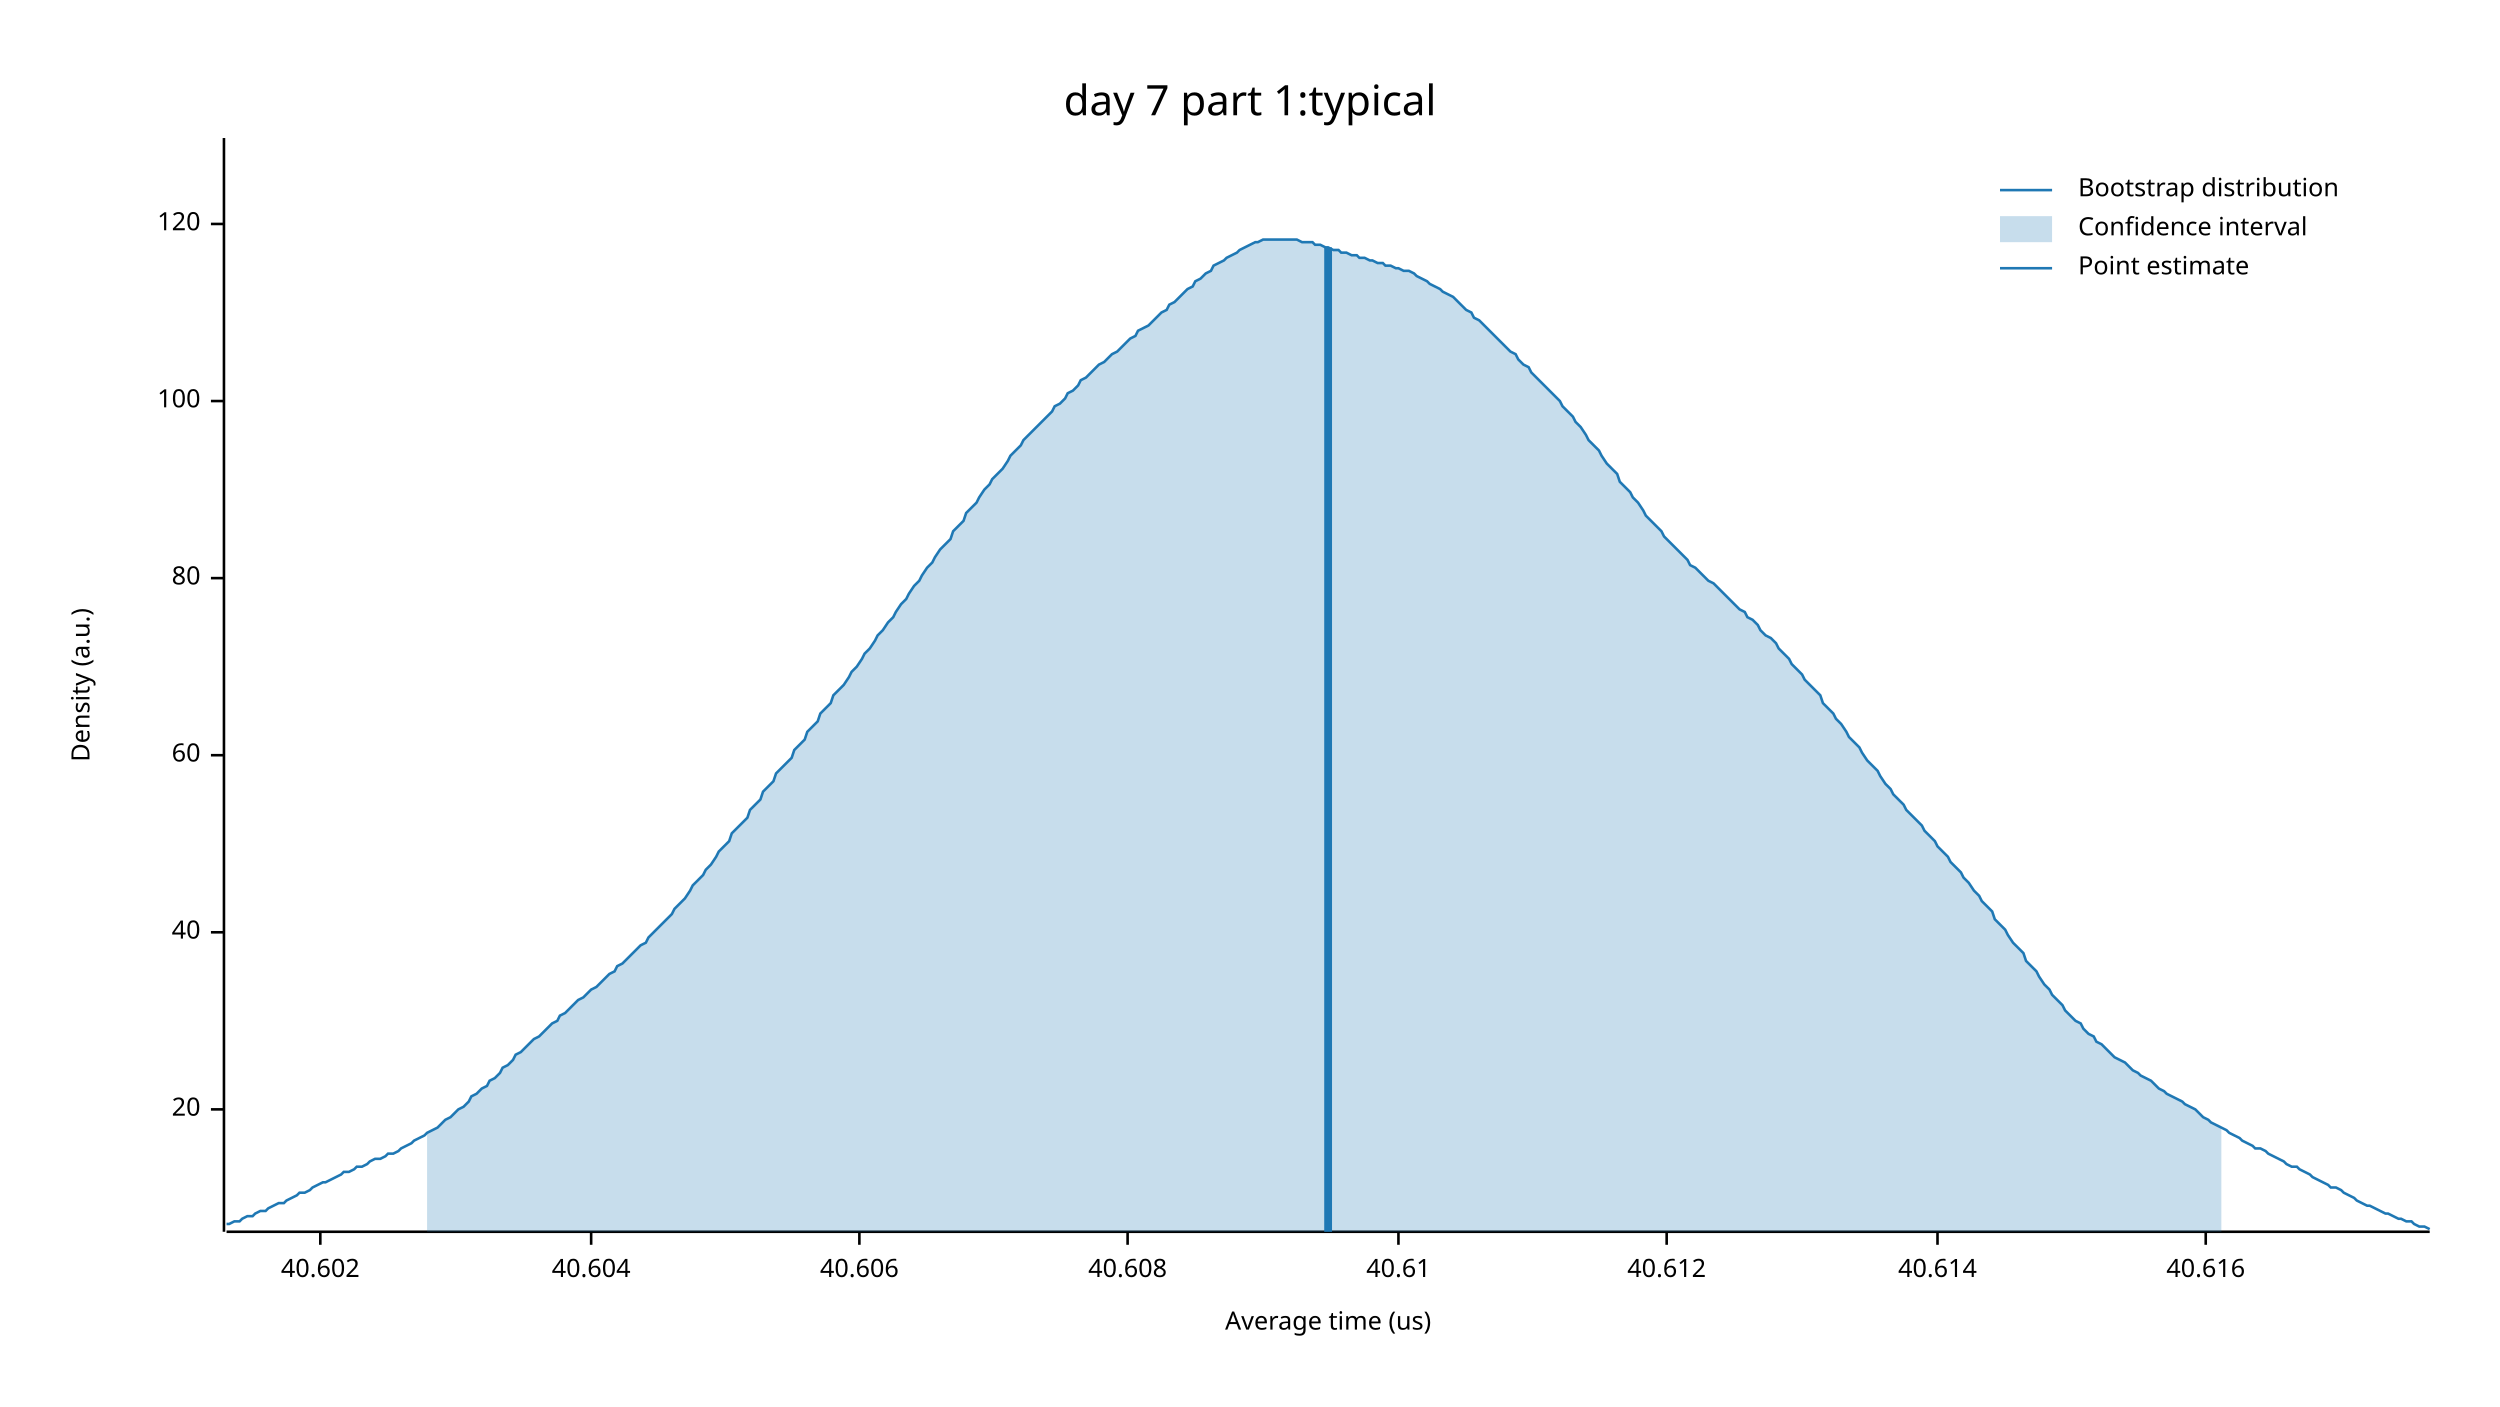
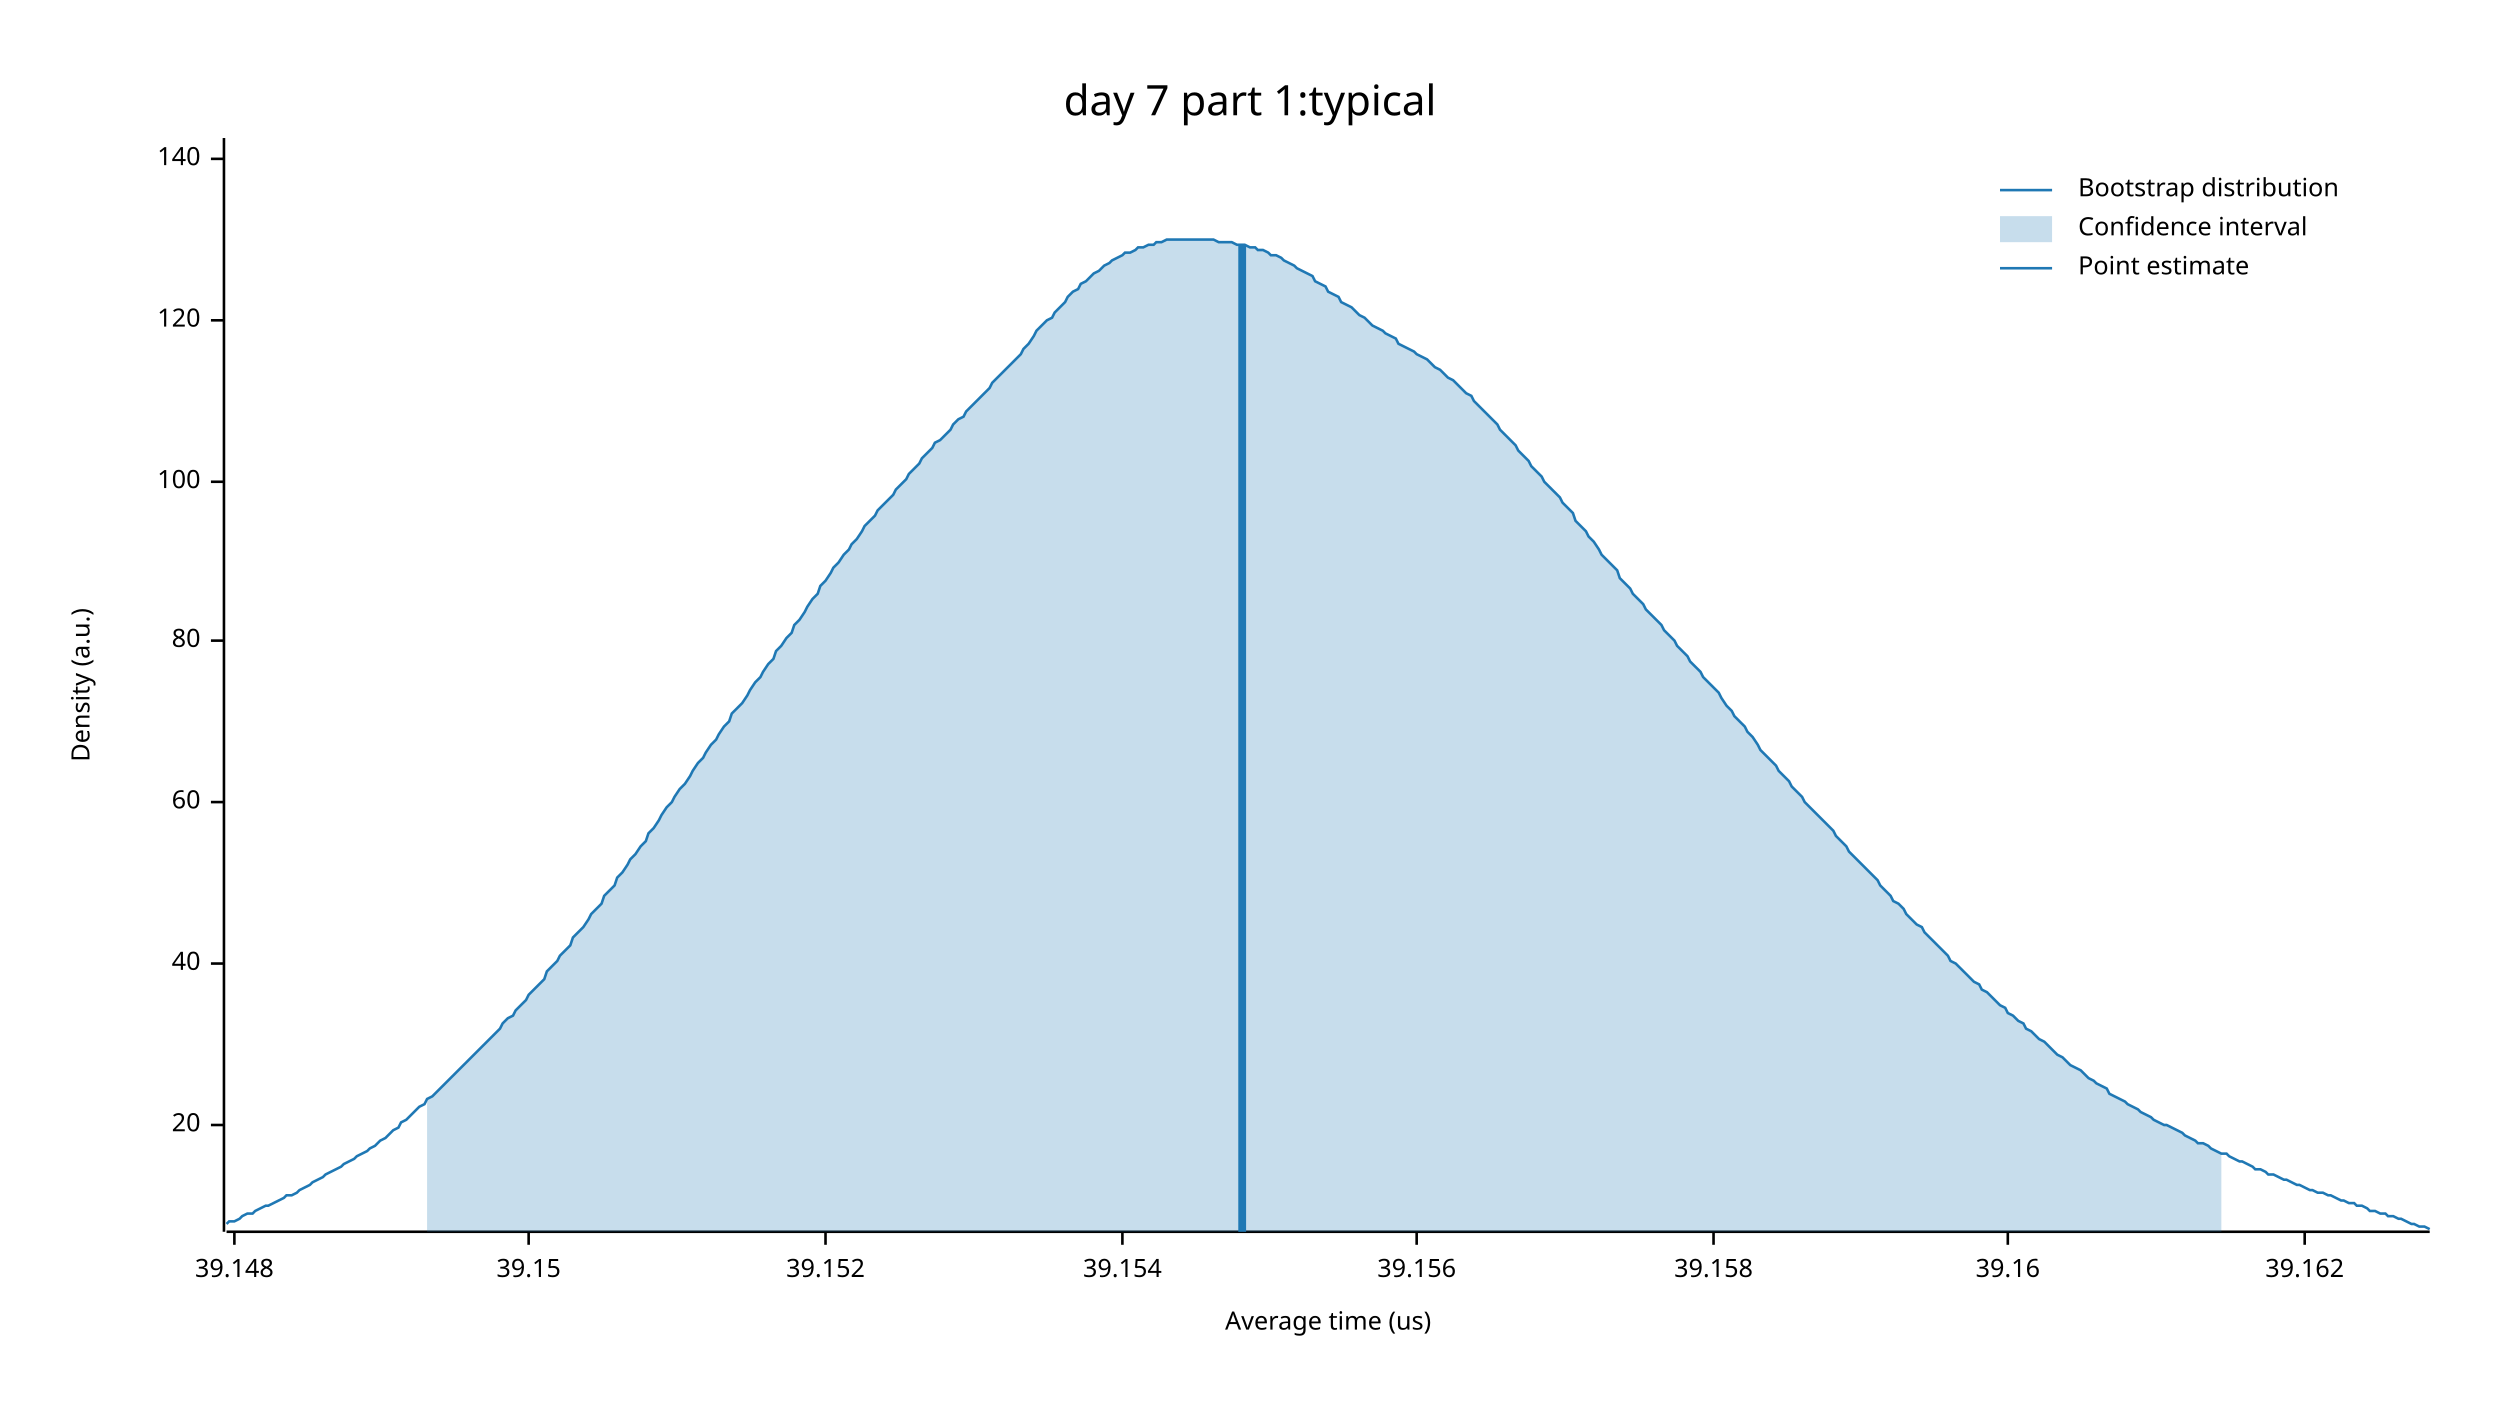
<svg xmlns="http://www.w3.org/2000/svg" width="960" height="540" viewBox="0 0 960 540">
  <text x="480" y="32" dy="0.76em" text-anchor="middle" font-family="sans-serif" font-size="16.129" opacity="1" fill="#000000">
day 7 part 1:typical
</text>
  <text x="27" y="263" dy="0.76em" text-anchor="middle" font-family="sans-serif" font-size="9.677" opacity="1" fill="#000000" transform="rotate(270, 27, 263)">
Density (a.u.)
</text>
  <text x="510" y="513" dy="-0.5ex" text-anchor="middle" font-family="sans-serif" font-size="9.677" opacity="1" fill="#000000">
Average time (us)
</text>
  <polyline fill="none" opacity="1" stroke="#000000" stroke-width="1" points="86,53 86,473 " />
-   <text x="77" y="426" dy="0.5ex" text-anchor="end" font-family="sans-serif" font-size="9.677" opacity="1" fill="#000000">
+   <text x="77" y="432" dy="0.5ex" text-anchor="end" font-family="sans-serif" font-size="9.677" opacity="1" fill="#000000">
20
</text>
-   <polyline fill="none" opacity="1" stroke="#000000" stroke-width="1" points="81,426 86,426 " />
-   <text x="77" y="358" dy="0.5ex" text-anchor="end" font-family="sans-serif" font-size="9.677" opacity="1" fill="#000000">
+   <polyline fill="none" opacity="1" stroke="#000000" stroke-width="1" points="81,432 86,432 " />
+   <text x="77" y="370" dy="0.5ex" text-anchor="end" font-family="sans-serif" font-size="9.677" opacity="1" fill="#000000">
40
</text>
-   <polyline fill="none" opacity="1" stroke="#000000" stroke-width="1" points="81,358 86,358 " />
-   <text x="77" y="290" dy="0.5ex" text-anchor="end" font-family="sans-serif" font-size="9.677" opacity="1" fill="#000000">
+   <polyline fill="none" opacity="1" stroke="#000000" stroke-width="1" points="81,370 86,370 " />
+   <text x="77" y="308" dy="0.5ex" text-anchor="end" font-family="sans-serif" font-size="9.677" opacity="1" fill="#000000">
60
</text>
-   <polyline fill="none" opacity="1" stroke="#000000" stroke-width="1" points="81,290 86,290 " />
-   <text x="77" y="222" dy="0.5ex" text-anchor="end" font-family="sans-serif" font-size="9.677" opacity="1" fill="#000000">
+   <polyline fill="none" opacity="1" stroke="#000000" stroke-width="1" points="81,308 86,308 " />
+   <text x="77" y="246" dy="0.5ex" text-anchor="end" font-family="sans-serif" font-size="9.677" opacity="1" fill="#000000">
80
</text>
-   <polyline fill="none" opacity="1" stroke="#000000" stroke-width="1" points="81,222 86,222 " />
-   <text x="77" y="154" dy="0.5ex" text-anchor="end" font-family="sans-serif" font-size="9.677" opacity="1" fill="#000000">
+   <polyline fill="none" opacity="1" stroke="#000000" stroke-width="1" points="81,246 86,246 " />
+   <text x="77" y="185" dy="0.5ex" text-anchor="end" font-family="sans-serif" font-size="9.677" opacity="1" fill="#000000">
100
</text>
-   <polyline fill="none" opacity="1" stroke="#000000" stroke-width="1" points="81,154 86,154 " />
-   <text x="77" y="86" dy="0.5ex" text-anchor="end" font-family="sans-serif" font-size="9.677" opacity="1" fill="#000000">
+   <polyline fill="none" opacity="1" stroke="#000000" stroke-width="1" points="81,185 86,185 " />
+   <text x="77" y="123" dy="0.5ex" text-anchor="end" font-family="sans-serif" font-size="9.677" opacity="1" fill="#000000">
120
</text>
-   <polyline fill="none" opacity="1" stroke="#000000" stroke-width="1" points="81,86 86,86 " />
+   <polyline fill="none" opacity="1" stroke="#000000" stroke-width="1" points="81,123 86,123 " />
+   <text x="77" y="61" dy="0.5ex" text-anchor="end" font-family="sans-serif" font-size="9.677" opacity="1" fill="#000000">
+ 140
+ </text>
+   <polyline fill="none" opacity="1" stroke="#000000" stroke-width="1" points="81,61 86,61 " />
  <polyline fill="none" opacity="1" stroke="#000000" stroke-width="1" points="87,473 933,473 " />
-   <text x="123" y="483" dy="0.76em" text-anchor="middle" font-family="sans-serif" font-size="9.677" opacity="1" fill="#000000">
- 40.602
+   <text x="90" y="483" dy="0.76em" text-anchor="middle" font-family="sans-serif" font-size="9.677" opacity="1" fill="#000000">
+ 39.148
</text>
-   <polyline fill="none" opacity="1" stroke="#000000" stroke-width="1" points="123,473 123,478 " />
-   <text x="227" y="483" dy="0.76em" text-anchor="middle" font-family="sans-serif" font-size="9.677" opacity="1" fill="#000000">
- 40.604
+   <polyline fill="none" opacity="1" stroke="#000000" stroke-width="1" points="90,473 90,478 " />
+   <text x="203" y="483" dy="0.76em" text-anchor="middle" font-family="sans-serif" font-size="9.677" opacity="1" fill="#000000">
+ 39.15
</text>
-   <polyline fill="none" opacity="1" stroke="#000000" stroke-width="1" points="227,473 227,478 " />
-   <text x="330" y="483" dy="0.76em" text-anchor="middle" font-family="sans-serif" font-size="9.677" opacity="1" fill="#000000">
- 40.606
+   <polyline fill="none" opacity="1" stroke="#000000" stroke-width="1" points="203,473 203,478 " />
+   <text x="317" y="483" dy="0.76em" text-anchor="middle" font-family="sans-serif" font-size="9.677" opacity="1" fill="#000000">
+ 39.152
</text>
-   <polyline fill="none" opacity="1" stroke="#000000" stroke-width="1" points="330,473 330,478 " />
-   <text x="433" y="483" dy="0.76em" text-anchor="middle" font-family="sans-serif" font-size="9.677" opacity="1" fill="#000000">
- 40.608
+   <polyline fill="none" opacity="1" stroke="#000000" stroke-width="1" points="317,473 317,478 " />
+   <text x="431" y="483" dy="0.76em" text-anchor="middle" font-family="sans-serif" font-size="9.677" opacity="1" fill="#000000">
+ 39.154
</text>
-   <polyline fill="none" opacity="1" stroke="#000000" stroke-width="1" points="433,473 433,478 " />
-   <text x="537" y="483" dy="0.76em" text-anchor="middle" font-family="sans-serif" font-size="9.677" opacity="1" fill="#000000">
- 40.61
+   <polyline fill="none" opacity="1" stroke="#000000" stroke-width="1" points="431,473 431,478 " />
+   <text x="544" y="483" dy="0.76em" text-anchor="middle" font-family="sans-serif" font-size="9.677" opacity="1" fill="#000000">
+ 39.156
</text>
-   <polyline fill="none" opacity="1" stroke="#000000" stroke-width="1" points="537,473 537,478 " />
-   <text x="640" y="483" dy="0.76em" text-anchor="middle" font-family="sans-serif" font-size="9.677" opacity="1" fill="#000000">
- 40.612
+   <polyline fill="none" opacity="1" stroke="#000000" stroke-width="1" points="544,473 544,478 " />
+   <text x="658" y="483" dy="0.76em" text-anchor="middle" font-family="sans-serif" font-size="9.677" opacity="1" fill="#000000">
+ 39.158
</text>
-   <polyline fill="none" opacity="1" stroke="#000000" stroke-width="1" points="640,473 640,478 " />
-   <text x="744" y="483" dy="0.76em" text-anchor="middle" font-family="sans-serif" font-size="9.677" opacity="1" fill="#000000">
- 40.614
+   <polyline fill="none" opacity="1" stroke="#000000" stroke-width="1" points="658,473 658,478 " />
+   <text x="771" y="483" dy="0.76em" text-anchor="middle" font-family="sans-serif" font-size="9.677" opacity="1" fill="#000000">
+ 39.16
</text>
-   <polyline fill="none" opacity="1" stroke="#000000" stroke-width="1" points="744,473 744,478 " />
-   <text x="847" y="483" dy="0.76em" text-anchor="middle" font-family="sans-serif" font-size="9.677" opacity="1" fill="#000000">
- 40.616
+   <polyline fill="none" opacity="1" stroke="#000000" stroke-width="1" points="771,473 771,478 " />
+   <text x="885" y="483" dy="0.76em" text-anchor="middle" font-family="sans-serif" font-size="9.677" opacity="1" fill="#000000">
+ 39.162
</text>
-   <polyline fill="none" opacity="1" stroke="#000000" stroke-width="1" points="847,473 847,478 " />
-   <polyline fill="none" opacity="1" stroke="#1F78B4" stroke-width="1" points="87,470 88,470 90,469 92,469 93,468 95,467 97,467 98,466 100,465 102,465 103,464 105,463 107,462 109,462 110,461 112,460 114,459 115,458 117,458 119,457 120,456 122,455 124,454 125,454 127,453 129,452 131,451 132,450 134,450 136,449 137,448 139,448 141,447 142,446 144,445 146,445 148,444 149,443 151,443 153,442 154,441 156,440 158,439 159,438 161,437 163,436 164,435 166,434 168,433 170,431 171,430 173,429 175,427 176,426 178,425 180,423 181,421 183,420 185,418 187,417 188,415 190,414 192,412 193,410 195,409 197,407 198,405 200,404 202,402 203,401 205,399 207,398 209,396 210,395 212,393 214,392 215,390 217,389 219,387 220,386 222,384 224,383 226,381 227,380 229,379 231,377 232,376 234,374 236,373 237,371 239,370 241,368 242,367 244,365 246,363 248,362 249,360 251,358 253,356 254,355 256,353 258,351 259,349 261,347 263,345 265,342 266,340 268,338 270,336 271,334 273,332 275,329 276,327 278,325 280,323 281,320 283,318 285,316 287,314 288,311 290,309 292,307 293,304 295,302 297,300 298,297 300,295 302,293 304,291 305,288 307,286 309,284 310,281 312,279 314,277 315,274 317,272 319,270 320,267 322,265 324,263 326,260 327,258 329,256 331,253 332,251 334,249 336,246 337,244 339,242 341,239 343,237 344,235 346,232 348,230 349,228 351,225 353,223 354,221 356,218 358,216 359,214 361,211 363,209 365,207 366,204 368,202 370,200 371,197 373,195 375,193 376,191 378,188 380,186 381,184 383,182 385,180 387,177 388,175 390,173 392,171 393,169 395,167 397,165 398,164 400,162 402,160 404,158 405,156 407,155 409,153 410,151 412,150 414,148 415,146 417,145 419,143 420,142 422,140 424,139 426,137 427,136 429,135 431,133 432,132 434,130 436,129 437,127 439,126 441,125 443,123 444,122 446,120 448,119 449,117 451,116 453,114 454,113 456,111 458,110 459,108 461,107 463,105 465,104 466,102 468,101 470,100 471,99 473,98 475,97 476,96 478,95 480,94 482,93 483,93 485,92 487,92 488,92 490,92 492,92 493,92 495,92 497,92 498,92 500,93 502,93 504,93 505,94 507,94 509,95 510,95 512,96 514,96 515,97 517,97 519,98 521,98 522,99 524,99 526,100 527,100 529,101 531,101 532,102 534,102 536,103 537,103 539,104 541,104 543,105 544,106 546,107 548,108 549,109 551,110 553,111 554,112 556,113 558,114 560,116 561,117 563,119 565,120 566,122 568,123 570,125 571,126 573,128 575,130 576,131 578,133 580,135 582,136 583,138 585,140 587,141 588,143 590,145 592,147 593,148 595,150 597,152 599,154 600,156 602,158 604,160 605,162 607,164 609,167 610,169 612,171 614,173 615,175 617,178 619,180 621,182 622,185 624,187 626,189 627,191 629,193 631,196 632,198 634,200 636,202 638,204 639,206 641,208 643,210 644,211 646,213 648,215 649,217 651,218 653,220 654,221 656,223 658,224 660,226 661,227 663,229 665,231 666,232 668,234 670,235 671,237 673,238 675,240 676,242 678,244 680,245 682,247 683,249 685,251 687,253 688,255 690,257 692,259 693,261 695,263 697,265 699,267 700,270 702,272 704,274 705,276 707,278 709,281 710,283 712,285 714,287 715,289 717,292 719,294 721,296 722,298 724,301 726,303 727,305 729,307 731,309 732,311 734,313 736,315 738,317 739,319 741,321 743,323 744,325 746,327 748,329 749,331 751,333 753,335 754,337 756,339 758,342 760,344 761,346 763,348 765,350 766,353 768,355 770,357 771,359 773,362 775,364 777,366 778,369 780,371 782,373 783,375 785,378 787,380 788,382 790,384 792,386 793,388 795,390 797,392 799,393 800,395 802,397 804,398 805,400 807,401 809,403 810,404 812,406 814,407 816,408 817,409 819,411 821,412 822,413 824,414 826,415 827,416 829,418 831,419 832,420 834,421 836,422 838,423 839,424 841,425 843,426 844,427 846,429 848,430 849,431 851,432 853,433 855,434 856,435 858,436 860,437 861,438 863,439 865,440 866,441 868,441 870,442 871,443 873,444 875,445 877,446 878,447 880,448 882,448 883,449 885,450 887,451 888,452 890,453 892,454 894,455 895,456 897,456 899,457 900,458 902,459 904,460 905,461 907,462 909,463 910,463 912,464 914,465 916,466 917,466 919,467 921,468 922,468 924,469 926,469 927,470 929,471 931,471 933,472 " />
-   <polygon opacity="0.25" fill="#1F78B4" points="164,435 166,434 168,433 170,431 171,430 173,429 175,427 176,426 178,425 180,423 181,421 183,420 185,418 187,417 188,415 190,414 192,412 193,410 195,409 197,407 198,405 200,404 202,402 203,401 205,399 207,398 209,396 210,395 212,393 214,392 215,390 217,389 219,387 220,386 222,384 224,383 226,381 227,380 229,379 231,377 232,376 234,374 236,373 237,371 239,370 241,368 242,367 244,365 246,363 248,362 249,360 251,358 253,356 254,355 256,353 258,351 259,349 261,347 263,345 265,342 266,340 268,338 270,336 271,334 273,332 275,329 276,327 278,325 280,323 281,320 283,318 285,316 287,314 288,311 290,309 292,307 293,304 295,302 297,300 298,297 300,295 302,293 304,291 305,288 307,286 309,284 310,281 312,279 314,277 315,274 317,272 319,270 320,267 322,265 324,263 326,260 327,258 329,256 331,253 332,251 334,249 336,246 337,244 339,242 341,239 343,237 344,235 346,232 348,230 349,228 351,225 353,223 354,221 356,218 358,216 359,214 361,211 363,209 365,207 366,204 368,202 370,200 371,197 373,195 375,193 376,191 378,188 380,186 381,184 383,182 385,180 387,177 388,175 390,173 392,171 393,169 395,167 397,165 398,164 400,162 402,160 404,158 405,156 407,155 409,153 410,151 412,150 414,148 415,146 417,145 419,143 420,142 422,140 424,139 426,137 427,136 429,135 431,133 432,132 434,130 436,129 437,127 439,126 441,125 443,123 444,122 446,120 448,119 449,117 451,116 453,114 454,113 456,111 458,110 459,108 461,107 463,105 465,104 466,102 468,101 470,100 471,99 473,98 475,97 476,96 478,95 480,94 482,93 483,93 485,92 487,92 488,92 490,92 492,92 493,92 495,92 497,92 498,92 500,93 502,93 504,93 505,94 507,94 509,95 510,95 512,96 514,96 515,97 517,97 519,98 521,98 522,99 524,99 526,100 527,100 529,101 531,101 532,102 534,102 536,103 537,103 539,104 541,104 543,105 544,106 546,107 548,108 549,109 551,110 553,111 554,112 556,113 558,114 560,116 561,117 563,119 565,120 566,122 568,123 570,125 571,126 573,128 575,130 576,131 578,133 580,135 582,136 583,138 585,140 587,141 588,143 590,145 592,147 593,148 595,150 597,152 599,154 600,156 602,158 604,160 605,162 607,164 609,167 610,169 612,171 614,173 615,175 617,178 619,180 621,182 622,185 624,187 626,189 627,191 629,193 631,196 632,198 634,200 636,202 638,204 639,206 641,208 643,210 644,211 646,213 648,215 649,217 651,218 653,220 654,221 656,223 658,224 660,226 661,227 663,229 665,231 666,232 668,234 670,235 671,237 673,238 675,240 676,242 678,244 680,245 682,247 683,249 685,251 687,253 688,255 690,257 692,259 693,261 695,263 697,265 699,267 700,270 702,272 704,274 705,276 707,278 709,281 710,283 712,285 714,287 715,289 717,292 719,294 721,296 722,298 724,301 726,303 727,305 729,307 731,309 732,311 734,313 736,315 738,317 739,319 741,321 743,323 744,325 746,327 748,329 749,331 751,333 753,335 754,337 756,339 758,342 760,344 761,346 763,348 765,350 766,353 768,355 770,357 771,359 773,362 775,364 777,366 778,369 780,371 782,373 783,375 785,378 787,380 788,382 790,384 792,386 793,388 795,390 797,392 799,393 800,395 802,397 804,398 805,400 807,401 809,403 810,404 812,406 814,407 816,408 817,409 819,411 821,412 822,413 824,414 826,415 827,416 829,418 831,419 832,420 834,421 836,422 838,423 839,424 841,425 843,426 844,427 846,429 848,430 849,431 851,432 853,433 853,473 164,473 " />
-   <polyline fill="none" opacity="1" stroke="#1F78B4" stroke-width="3" points="510,473 510,95 " />
+   <polyline fill="none" opacity="1" stroke="#000000" stroke-width="1" points="885,473 885,478 " />
+   <polyline fill="none" opacity="1" stroke="#1F78B4" stroke-width="1" points="87,470 88,469 90,469 92,468 93,467 95,466 97,466 98,465 100,464 102,463 103,463 105,462 107,461 109,460 110,459 112,459 114,458 115,457 117,456 119,455 120,454 122,453 124,452 125,451 127,450 129,449 131,448 132,447 134,446 136,445 137,444 139,443 141,442 142,441 144,440 146,438 148,437 149,436 151,434 153,433 154,431 156,430 158,428 159,427 161,425 163,424 164,422 166,421 168,419 170,417 171,416 173,414 175,412 176,411 178,409 180,407 181,406 183,404 185,402 187,400 188,399 190,397 192,395 193,393 195,391 197,390 198,388 200,386 202,384 203,382 205,380 207,378 209,376 210,373 212,371 214,369 215,367 217,365 219,363 220,360 222,358 224,356 226,353 227,351 229,349 231,347 232,344 234,342 236,340 237,337 239,335 241,332 242,330 244,328 246,325 248,323 249,320 251,318 253,315 254,313 256,310 258,308 259,306 261,303 263,301 265,298 266,296 268,293 270,291 271,289 273,286 275,284 276,282 278,279 280,277 281,274 283,272 285,270 287,267 288,265 290,262 292,260 293,258 295,255 297,253 298,250 300,248 302,245 304,243 305,240 307,238 309,235 310,233 312,230 314,228 315,225 317,223 319,220 320,218 322,216 324,213 326,211 327,209 329,207 331,204 332,202 334,200 336,198 337,196 339,194 341,192 343,190 344,188 346,186 348,184 349,182 351,180 353,178 354,176 356,174 358,172 359,170 361,169 363,167 365,165 366,163 368,161 370,160 371,158 373,156 375,154 376,153 378,151 380,149 381,147 383,145 385,143 387,141 388,140 390,138 392,136 393,134 395,132 397,129 398,127 400,125 402,123 404,122 405,120 407,118 409,116 410,114 412,112 414,111 415,109 417,108 419,106 420,105 422,104 424,102 426,101 427,100 429,99 431,98 432,97 434,97 436,96 437,95 439,95 441,94 443,94 444,93 446,93 448,92 449,92 451,92 453,92 454,92 456,92 458,92 459,92 461,92 463,92 465,92 466,92 468,93 470,93 471,93 473,93 475,94 476,94 478,94 480,95 482,95 483,96 485,96 487,97 488,98 490,98 492,99 493,100 495,101 497,102 498,103 500,104 502,105 504,106 505,108 507,109 509,110 510,112 512,113 514,114 515,116 517,117 519,118 521,120 522,121 524,122 526,124 527,125 529,126 531,127 532,128 534,129 536,130 537,132 539,133 541,134 543,135 544,136 546,137 548,138 549,139 551,141 553,142 554,143 556,145 558,146 560,148 561,149 563,151 565,152 566,154 568,156 570,158 571,159 573,161 575,163 576,165 578,167 580,169 582,171 583,173 585,175 587,177 588,179 590,181 592,183 593,185 595,187 597,189 599,191 600,193 602,195 604,197 605,200 607,202 609,204 610,206 612,208 614,211 615,213 617,215 619,217 621,219 622,222 624,224 626,226 627,228 629,230 631,232 632,234 634,236 636,238 638,240 639,242 641,244 643,246 644,248 646,250 648,252 649,254 651,256 653,258 654,260 656,262 658,264 660,266 661,268 663,271 665,273 666,275 668,277 670,279 671,281 673,283 675,286 676,288 678,290 680,292 682,294 683,296 685,298 687,300 688,302 690,304 692,306 693,308 695,310 697,312 699,314 700,315 702,317 704,319 705,321 707,323 709,325 710,327 712,329 714,331 715,332 717,334 719,336 721,338 722,340 724,342 726,344 727,346 729,347 731,349 732,351 734,353 736,355 738,356 739,358 741,360 743,362 744,363 746,365 748,367 749,369 751,370 753,372 754,373 756,375 758,377 760,378 761,380 763,381 765,383 766,384 768,386 770,387 771,389 773,390 775,392 777,393 778,395 780,396 782,398 783,399 785,400 787,402 788,403 790,405 792,406 793,407 795,409 797,410 799,411 800,412 802,414 804,415 805,416 807,417 809,418 810,420 812,421 814,422 816,423 817,424 819,425 821,426 822,427 824,428 826,429 827,430 829,431 831,432 832,432 834,433 836,434 838,435 839,436 841,437 843,438 844,439 846,439 848,440 849,441 851,442 853,443 855,443 856,444 858,445 860,446 861,446 863,447 865,448 866,449 868,449 870,450 871,451 873,451 875,452 877,453 878,453 880,454 882,455 883,455 885,456 887,457 888,457 890,458 892,458 894,459 895,459 897,460 899,461 900,461 902,462 904,462 905,463 907,463 909,464 910,465 912,465 914,466 916,466 917,467 919,467 921,468 922,468 924,469 926,470 927,470 929,471 931,471 933,472 " />
+   <polygon opacity="0.25" fill="#1F78B4" points="164,422 166,421 168,419 170,417 171,416 173,414 175,412 176,411 178,409 180,407 181,406 183,404 185,402 187,400 188,399 190,397 192,395 193,393 195,391 197,390 198,388 200,386 202,384 203,382 205,380 207,378 209,376 210,373 212,371 214,369 215,367 217,365 219,363 220,360 222,358 224,356 226,353 227,351 229,349 231,347 232,344 234,342 236,340 237,337 239,335 241,332 242,330 244,328 246,325 248,323 249,320 251,318 253,315 254,313 256,310 258,308 259,306 261,303 263,301 265,298 266,296 268,293 270,291 271,289 273,286 275,284 276,282 278,279 280,277 281,274 283,272 285,270 287,267 288,265 290,262 292,260 293,258 295,255 297,253 298,250 300,248 302,245 304,243 305,240 307,238 309,235 310,233 312,230 314,228 315,225 317,223 319,220 320,218 322,216 324,213 326,211 327,209 329,207 331,204 332,202 334,200 336,198 337,196 339,194 341,192 343,190 344,188 346,186 348,184 349,182 351,180 353,178 354,176 356,174 358,172 359,170 361,169 363,167 365,165 366,163 368,161 370,160 371,158 373,156 375,154 376,153 378,151 380,149 381,147 383,145 385,143 387,141 388,140 390,138 392,136 393,134 395,132 397,129 398,127 400,125 402,123 404,122 405,120 407,118 409,116 410,114 412,112 414,111 415,109 417,108 419,106 420,105 422,104 424,102 426,101 427,100 429,99 431,98 432,97 434,97 436,96 437,95 439,95 441,94 443,94 444,93 446,93 448,92 449,92 451,92 453,92 454,92 456,92 458,92 459,92 461,92 463,92 465,92 466,92 468,93 470,93 471,93 473,93 475,94 476,94 478,94 480,95 482,95 483,96 485,96 487,97 488,98 490,98 492,99 493,100 495,101 497,102 498,103 500,104 502,105 504,106 505,108 507,109 509,110 510,112 512,113 514,114 515,116 517,117 519,118 521,120 522,121 524,122 526,124 527,125 529,126 531,127 532,128 534,129 536,130 537,132 539,133 541,134 543,135 544,136 546,137 548,138 549,139 551,141 553,142 554,143 556,145 558,146 560,148 561,149 563,151 565,152 566,154 568,156 570,158 571,159 573,161 575,163 576,165 578,167 580,169 582,171 583,173 585,175 587,177 588,179 590,181 592,183 593,185 595,187 597,189 599,191 600,193 602,195 604,197 605,200 607,202 609,204 610,206 612,208 614,211 615,213 617,215 619,217 621,219 622,222 624,224 626,226 627,228 629,230 631,232 632,234 634,236 636,238 638,240 639,242 641,244 643,246 644,248 646,250 648,252 649,254 651,256 653,258 654,260 656,262 658,264 660,266 661,268 663,271 665,273 666,275 668,277 670,279 671,281 673,283 675,286 676,288 678,290 680,292 682,294 683,296 685,298 687,300 688,302 690,304 692,306 693,308 695,310 697,312 699,314 700,315 702,317 704,319 705,321 707,323 709,325 710,327 712,329 714,331 715,332 717,334 719,336 721,338 722,340 724,342 726,344 727,346 729,347 731,349 732,351 734,353 736,355 738,356 739,358 741,360 743,362 744,363 746,365 748,367 749,369 751,370 753,372 754,373 756,375 758,377 760,378 761,380 763,381 765,383 766,384 768,386 770,387 771,389 773,390 775,392 777,393 778,395 780,396 782,398 783,399 785,400 787,402 788,403 790,405 792,406 793,407 795,409 797,410 799,411 800,412 802,414 804,415 805,416 807,417 809,418 810,420 812,421 814,422 816,423 817,424 819,425 821,426 822,427 824,428 826,429 827,430 829,431 831,432 832,432 834,433 836,434 838,435 839,436 841,437 843,438 844,439 846,439 848,440 849,441 851,442 853,443 853,473 164,473 " />
+   <polyline fill="none" opacity="1" stroke="#1F78B4" stroke-width="3" points="477,473 477,94 " />
  <text x="798" y="68" dy="0.76em" text-anchor="start" font-family="sans-serif" font-size="9.677" opacity="1" fill="#000000">
Bootstrap distribution
</text>
  <text x="798" y="83" dy="0.76em" text-anchor="start" font-family="sans-serif" font-size="9.677" opacity="1" fill="#000000">
Confidence interval
</text>
  <text x="798" y="98" dy="0.76em" text-anchor="start" font-family="sans-serif" font-size="9.677" opacity="1" fill="#000000">
Point estimate
</text>
  <polyline fill="none" opacity="1" stroke="#1F78B4" stroke-width="1" points="768,73 788,73 " />
  <rect x="768" y="83" width="20" height="10" opacity="0.25" fill="#1F78B4" stroke="none" />
  <polyline fill="none" opacity="1" stroke="#1F78B4" stroke-width="1" points="768,103 788,103 " />
</svg>
